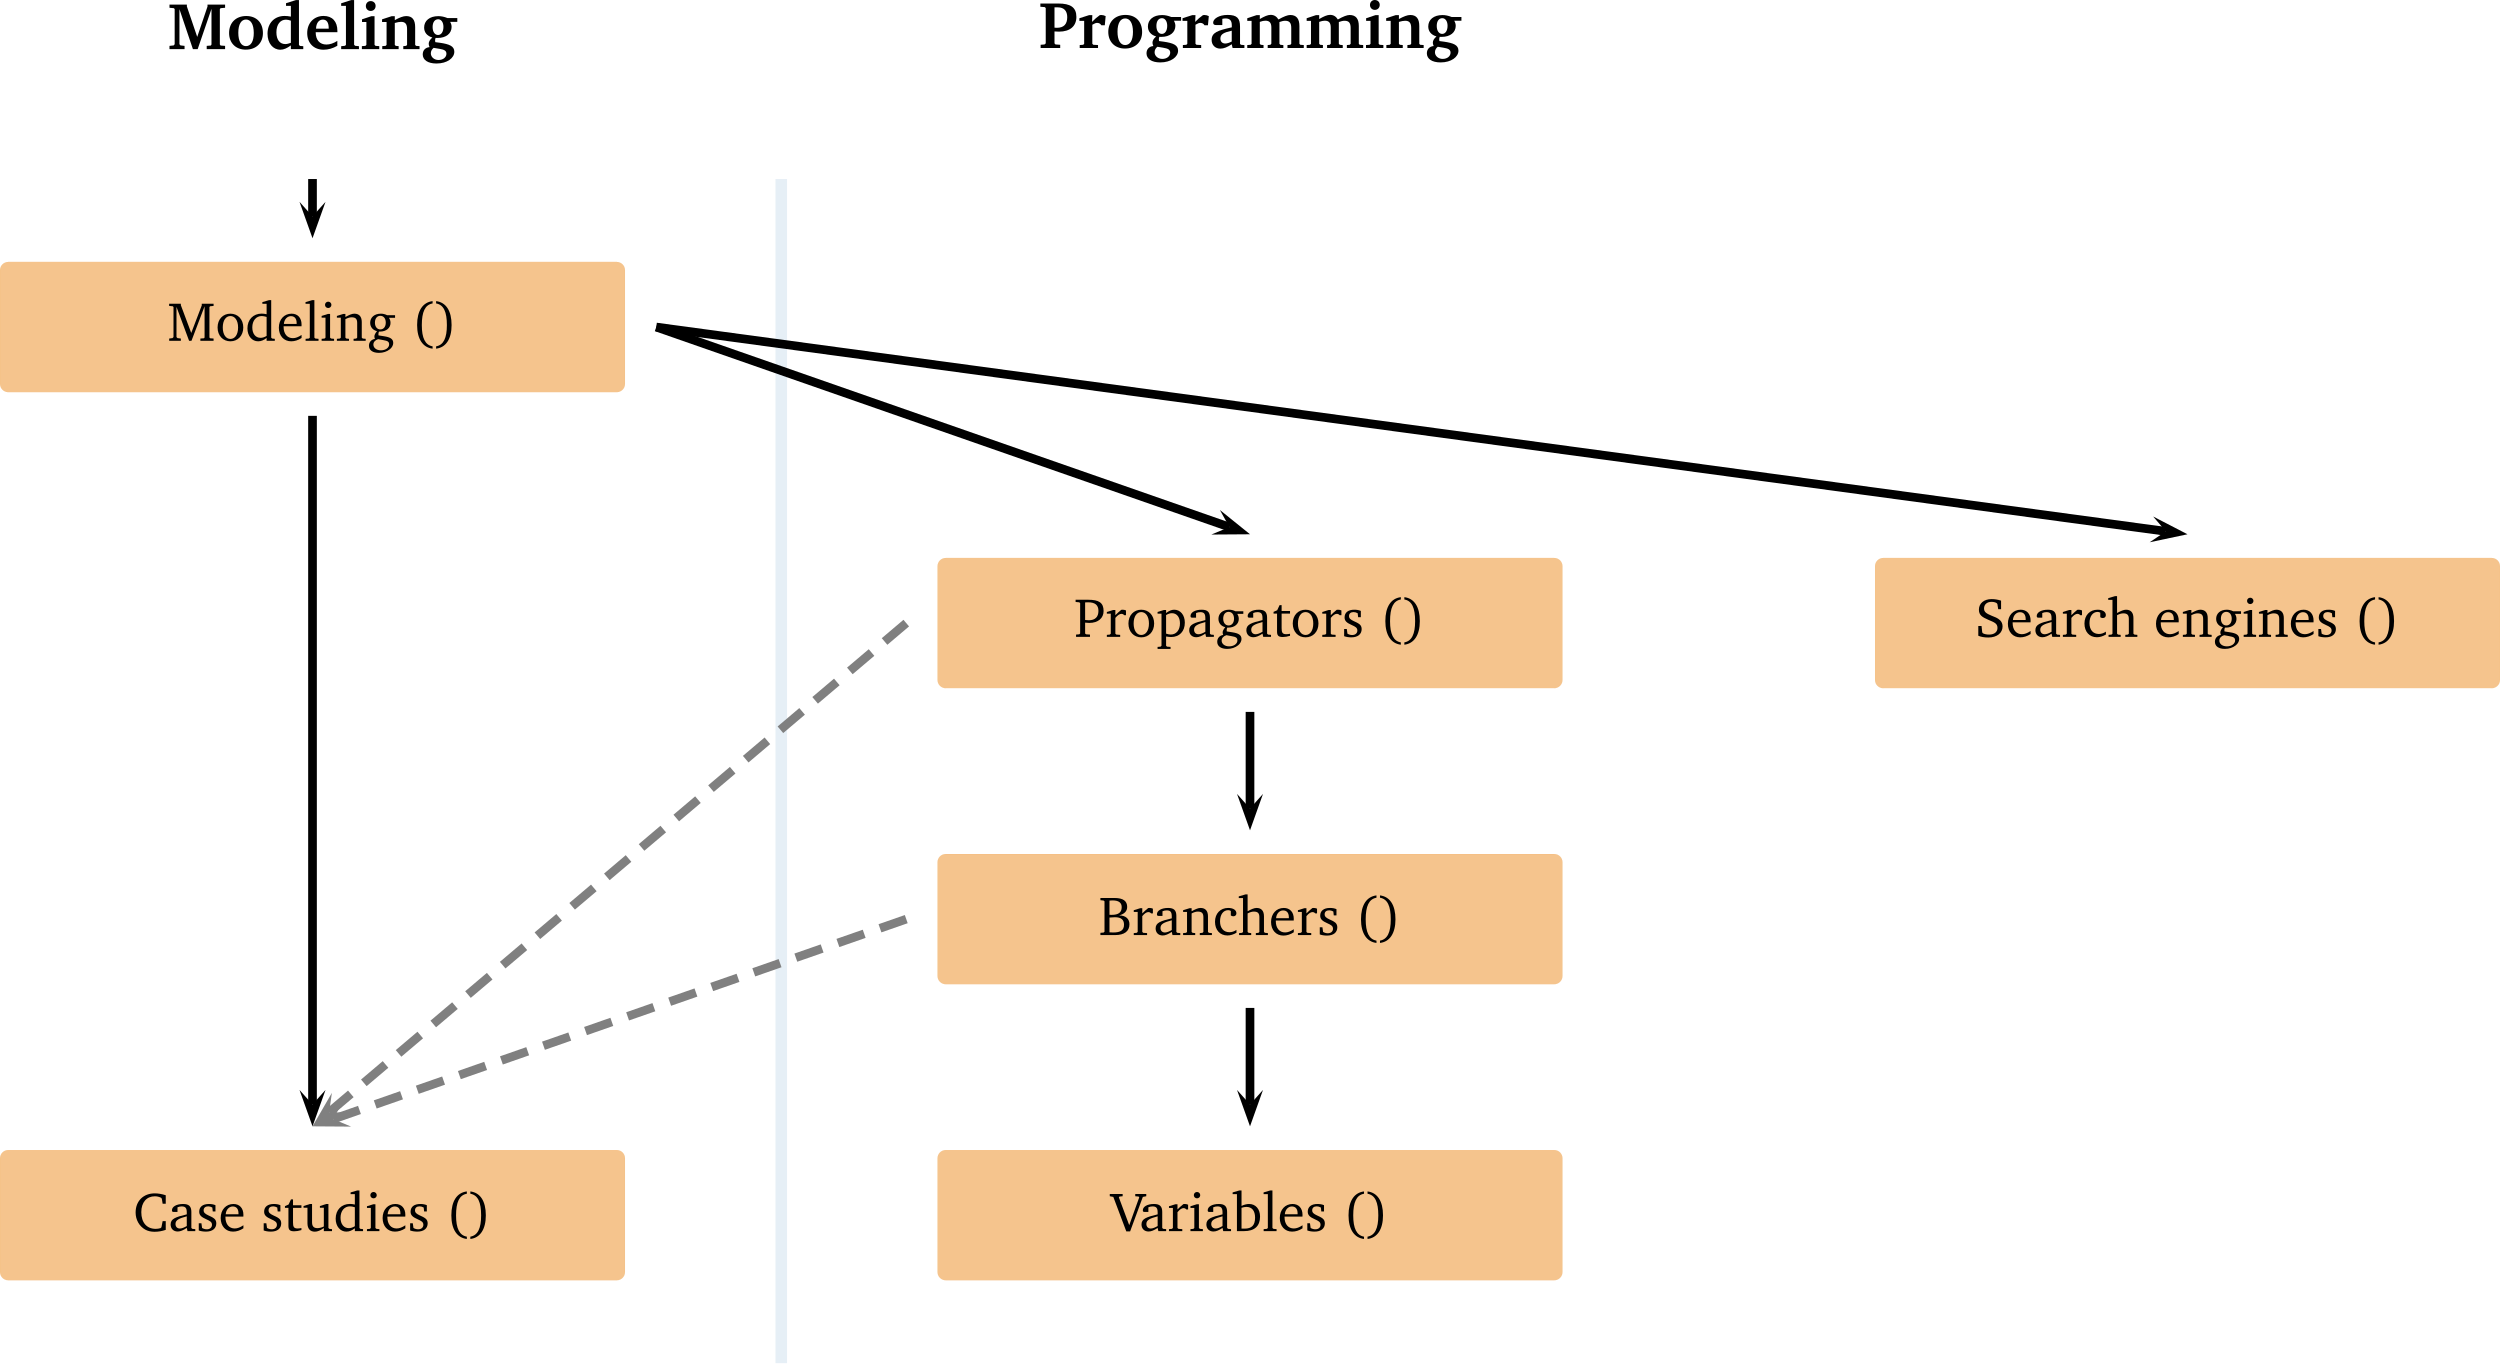
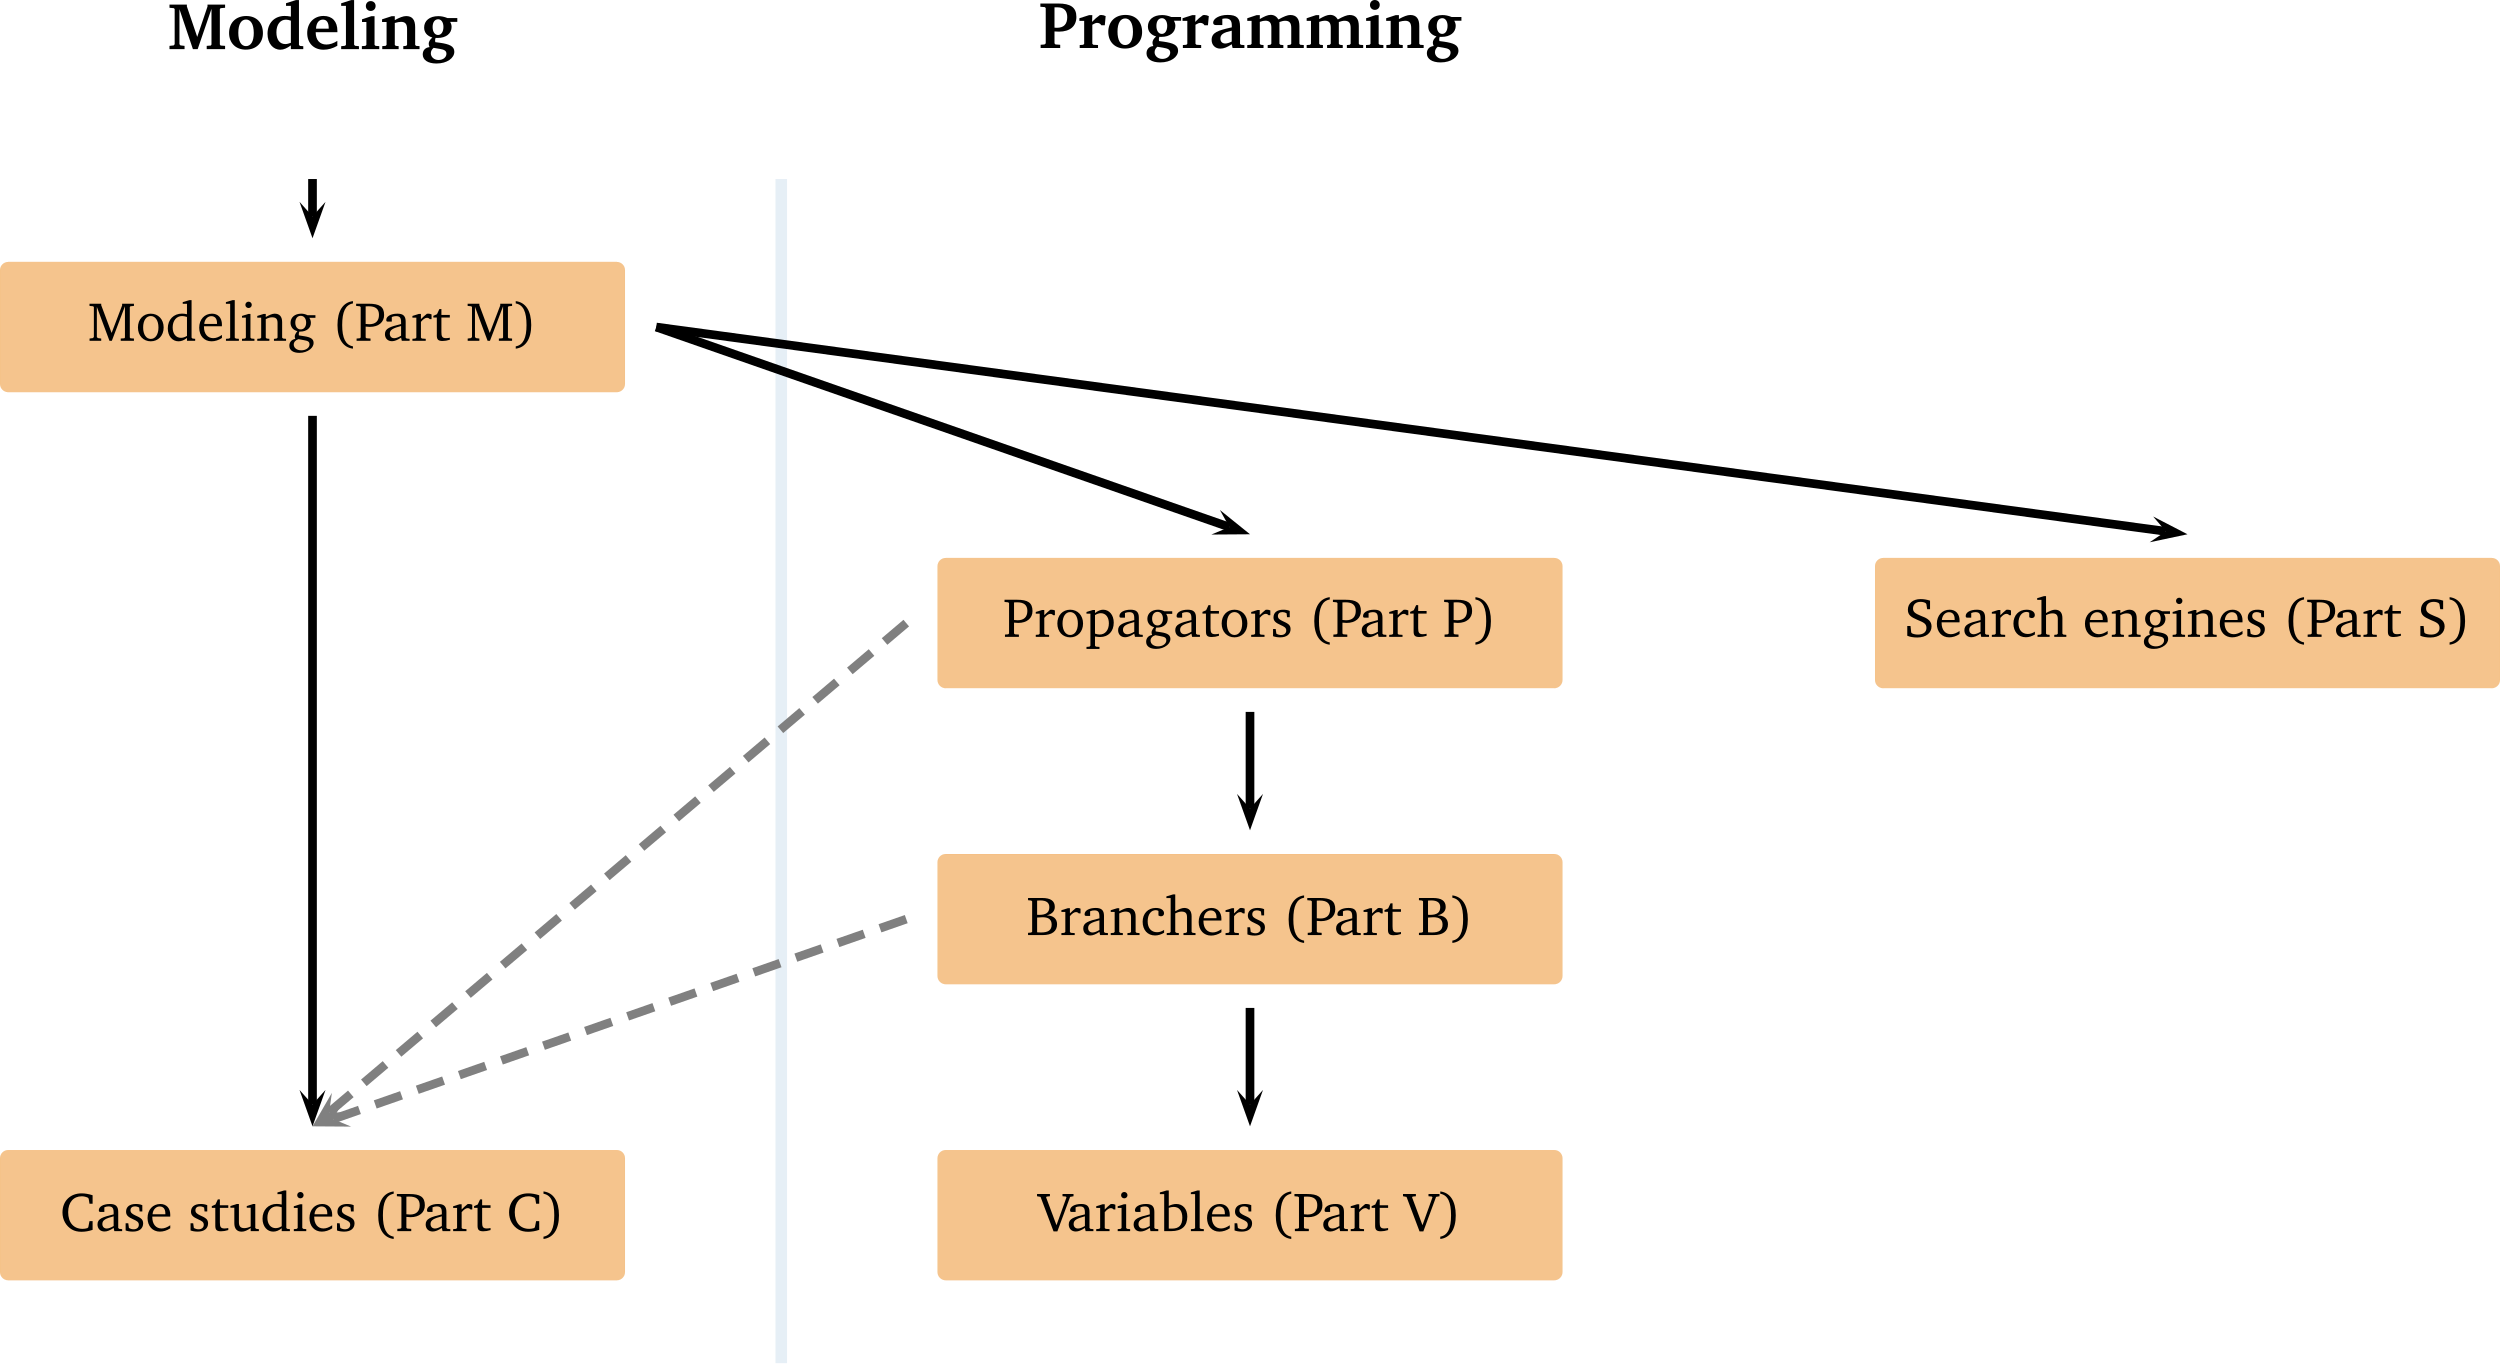
<svg xmlns="http://www.w3.org/2000/svg" xmlns:xlink="http://www.w3.org/1999/xlink" role="img" aria-labelledby="dependencies-among-different-parts-of-this-document-title dependencies-among-different-parts-of-this-document-desc" version="1.1" width="430.874pt" height="235.937pt" viewBox="-.001 -260.453 430.874 235.937">
  <defs>
    <path id="g1-40" d="M3.678-6.841C1.982-6.632 1.01-5.193 1.01-2.716C1.01-.276 2.02 1.162 3.678 1.353V.953C2.401 .734 1.82-.467 1.82-2.706C1.82-4.993 2.373-6.213 3.678-6.441V-6.841Z" />
    <path id="g1-41" d="M.295-6.841V-6.441C1.601-6.213 2.153-4.993 2.153-2.706C2.153-.467 1.572 .734 .295 .953V1.353C1.953 1.162 2.963-.276 2.963-2.716C2.963-5.193 1.991-6.632 .295-6.841Z" />
    <path id="g1-66" d="M.314-6.394V-6.012L.858-5.955L1.02-5.822V-.572L.858-.438L.314-.391V0H2.83C4.45 0 5.317-.667 5.317-1.868C5.317-2.801 4.678-3.383 3.545-3.392C4.459-3.64 4.926-4.126 4.926-4.85C4.926-5.898 4.202-6.394 2.744-6.394H.314ZM1.877-3.497V-5.946C2.115-5.955 2.296-5.974 2.42-5.974C3.468-5.974 3.983-5.584 3.983-4.812C3.983-3.888 3.43-3.487 2.239-3.487C2.125-3.487 2.001-3.487 1.877-3.497ZM1.877-.476V-3.021C2.249-3.059 2.563-3.078 2.811-3.078C3.869-3.078 4.383-2.668 4.383-1.801C4.383-.839 3.792-.448 2.516-.448C2.315-.448 2.106-.457 1.877-.476Z" />
    <path id="g1-67" d="M5.603-.219V-1.725H5.069L4.86-.667L4.707-.515C4.421-.429 4.145-.391 3.878-.391C2.334-.391 1.391-1.458 1.391-3.268C1.391-4.974 2.315-6.003 3.735-6.003C4.107-6.003 4.45-5.917 4.802-5.755L4.926-5.584L5.069-4.717H5.603V-6.184C4.907-6.403 4.278-6.508 3.716-6.508C1.734-6.508 .41-5.183 .41-3.202C.41-1.953 1.039-.848 2.058-.267C2.496-.019 3.049 .114 3.678 .114C4.316 .114 4.974 0 5.603-.219Z" />
    <path id="g1-77" d="M.295 0H2.306V-.391L1.725-.467L1.553-.648V-5.85L3.726 0H4.135L6.394-5.946V-.572L6.298-.438L5.669-.391V0H7.947V-.391L7.346-.438L7.232-.572V-5.822L7.346-5.955L7.947-6.012V-6.394H5.908V-6.098L4.097-1.353L2.306-6.136V-6.394H.286V-6.012L.915-5.955L1.039-5.822V-.648L.867-.467L.295-.391V0Z" />
    <path id="g1-80" d="M.314 0H2.716V-.391L2.039-.438L1.877-.572V-2.449C2.172-2.42 2.411-2.401 2.592-2.401C4.126-2.401 5.06-3.23 5.06-4.45C5.06-5.898 4.24-6.394 2.411-6.394H.238V-6.012L.858-5.955L1.02-5.822V-.572L.858-.438L.314-.391V0ZM1.877-2.906V-5.936C2.049-5.955 2.22-5.955 2.373-5.955C3.592-5.955 4.173-5.488 4.173-4.469C4.173-3.421 3.592-2.859 2.506-2.859C2.363-2.859 2.153-2.878 1.877-2.906Z" />
    <path id="g1-83" d="M.572-.191C1.01 0 1.601 .114 2.287 .114C3.811 .114 4.755-.677 4.755-1.801C4.755-2.22 4.612-2.573 4.335-2.849C3.897-3.278 3.383-3.43 2.897-3.63C2.02-4.002 1.563-4.24 1.563-4.879C1.563-5.574 2.049-6.032 2.859-6.032C3.192-6.032 3.478-5.965 3.716-5.831L3.859-5.669L4.002-4.764H4.497V-6.241C3.935-6.422 3.402-6.508 2.878-6.508C1.525-6.508 .677-5.755 .677-4.678C.677-3.754 1.229-3.402 2.287-2.944C3.325-2.496 3.878-2.325 3.878-1.534C3.878-.867 3.364-.391 2.439-.391C2.011-.391 1.648-.467 1.372-.61L1.248-.772L1.134-1.868H.572V-.191Z" />
    <path id="g1-86" d="M-.219-6.394V-6.012L.391-5.898L2.63 .048H3.287L5.479-5.898L6.07-6.012V-6.394H4.173V-6.012L4.764-5.955L4.86-5.822L3.135-1.02L1.344-5.822L1.448-5.955L2.001-6.012V-6.394H-.219Z" />
    <path id="g1-97" d="M3.183-.553L3.306 0H4.65V-.343L4.145-.391L3.973-.543V-3.306C3.973-4.269 3.554-4.678 2.554-4.678C1.353-4.678 .629-4.183 .629-3.602C.629-3.373 .705-3.306 .924-3.306H1.582V-4.107C1.839-4.212 2.068-4.259 2.306-4.259C2.992-4.259 3.183-3.945 3.183-3.192V-2.887C1.277-2.43 .4-2.144 .4-1.153C.4-.438 .867 .067 1.62 .067C2.077 .067 2.582-.143 3.183-.553ZM3.183-.877C2.706-.6 2.315-.448 2.001-.448C1.525-.448 1.239-.762 1.239-1.229C1.239-1.925 1.839-2.182 3.183-2.554V-.877Z" />
    <path id="g1-98" d="M1.248-7.013L.076-6.67V-6.375H.819V0H2.039C3.859 0 4.802-.867 4.802-2.506C4.802-3.802 4.04-4.678 2.916-4.678C2.496-4.678 2.068-4.564 1.61-4.345V-7.013H1.248ZM1.61-.438V-4.021C1.925-4.116 2.211-4.173 2.449-4.173C3.402-4.173 3.945-3.516 3.945-2.325C3.945-1.01 3.373-.429 2.134-.429C2.087-.429 1.906-.429 1.61-.438Z" />
    <path id="g1-99" d="M4.05-.4V-.896C3.649-.629 3.259-.495 2.839-.495C1.849-.495 1.22-1.191 1.22-2.363C1.22-3.564 1.801-4.297 2.62-4.297C2.782-4.297 2.935-4.25 3.078-4.164V-3.383C3.221-3.287 3.364-3.24 3.506-3.24C3.83-3.24 4.04-3.44 4.04-3.745C4.04-4.297 3.526-4.678 2.611-4.678C1.277-4.678 .353-3.716 .353-2.296C.353-.886 1.201 .067 2.496 .067C3.011 .067 3.526-.095 4.05-.4Z" />
    <path id="g1-100" d="M3.649-6.375V-4.583C3.354-4.65 3.068-4.688 2.801-4.688C1.353-4.688 .343-3.668 .343-2.144C.343-.81 1.143 .086 2.182 .086C2.706 .086 3.163-.105 3.649-.495V0H5.06V-.343L4.602-.391L4.44-.543V-7.013H4.078L2.916-6.67V-6.375H3.649ZM3.649-.848C3.297-.629 2.954-.515 2.611-.515C1.753-.515 1.182-1.191 1.182-2.306C1.182-3.497 1.849-4.269 2.811-4.269C3.04-4.269 3.325-4.212 3.649-4.116V-.848Z" />
    <path id="g1-101" d="M4.269-1.01C3.726-.648 3.249-.457 2.773-.457C1.81-.457 1.172-1.182 1.172-2.401C1.172-2.43 1.172-2.468 1.172-2.506H4.259C4.269-2.611 4.269-2.706 4.269-2.801C4.269-3.973 3.592-4.678 2.554-4.678C1.277-4.678 .353-3.697 .353-2.258C.353-.858 1.22 .086 2.477 .086C3.078 .086 3.697-.105 4.269-.486V-1.01ZM3.421-2.906H1.22C1.277-3.716 1.82-4.25 2.43-4.25C3.068-4.25 3.421-3.83 3.421-3.059C3.421-3.011 3.421-2.954 3.421-2.906Z" />
    <path id="g1-103" d="M3.516-4.412C3.154-4.593 2.801-4.678 2.439-4.678C1.315-4.678 .591-4.031 .591-3.106C.591-2.392 1.039-1.829 1.772-1.667C1.467-1.305 1.315-1.01 1.315-.762C1.315-.61 1.353-.467 1.41-.333C.762-.219 .381 .238 .381 .848C.381 1.61 1.01 2.077 2.106 2.077C2.83 2.077 3.487 1.858 3.992 1.448C4.364 1.143 4.564 .734 4.564 .381C4.564-.324 4.069-.619 2.944-.791L2.03-.934C2.02-1.039 2.011-1.115 2.011-1.162C2.011-1.315 2.049-1.458 2.115-1.591C2.172-1.591 2.23-1.591 2.277-1.591C3.383-1.591 4.097-2.23 4.097-3.078C4.097-3.411 4.011-3.688 3.83-3.964H4.879V-4.412H3.516ZM2.344-4.307C2.897-4.307 3.278-3.859 3.278-3.135C3.278-2.42 2.897-1.963 2.344-1.963S1.41-2.42 1.41-3.135C1.41-3.869 1.791-4.307 2.344-4.307ZM1.963-.286L2.887-.114C3.554 .01 3.859 .114 3.859 .629C3.859 1.162 3.287 1.639 2.439 1.639C1.658 1.639 1.143 1.201 1.143 .648C1.143 .229 1.439-.124 1.963-.286Z" />
    <path id="g1-104" d="M1.344-7.013L.181-6.67V-6.375H.915V-.543L.753-.391L.238-.343V0H2.325V-.343L1.877-.391L1.706-.543V-3.735C2.115-3.945 2.468-4.05 2.773-4.05C3.478-4.05 3.735-3.764 3.735-3.068V-.543L3.573-.391L3.125-.343V0H5.203V-.343L4.698-.391L4.526-.543V-3.23C4.526-4.183 4.078-4.678 3.249-4.678C2.839-4.678 2.344-4.459 1.706-4.107V-7.013H1.344Z" />
    <path id="g1-105" d="M1.467-6.746C1.162-6.746 .915-6.508 .915-6.194C.915-5.889 1.162-5.65 1.467-5.65S2.02-5.889 2.02-6.194S1.772-6.746 1.467-6.746ZM1.429-4.631L.333-4.288V-3.992H1V-.543L.839-.391L.333-.343V0H2.477V-.343L1.963-.391L1.791-.543V-4.631H1.429Z" />
    <path id="g1-108" d="M.267 0H2.496V-.343L1.953-.391L1.782-.543V-7.013H1.42L.257-6.67V-6.375H.991V-.543L.829-.391L.267-.343V0Z" />
    <path id="g1-110" d="M.286 0H2.373V-.343L1.915-.391L1.753-.543V-3.735C2.163-3.945 2.516-4.05 2.82-4.05C3.526-4.05 3.783-3.764 3.783-3.068V-.543L3.621-.391L3.163-.343V0H5.25V-.343L4.736-.391L4.574-.543V-3.23C4.574-4.183 4.116-4.678 3.287-4.678C2.878-4.678 2.392-4.459 1.753-4.107V-4.631H1.391L.286-4.288V-3.992H.962V-.543L.8-.391L.286-.343V0Z" />
    <path id="g1-111" d="M2.563-4.678C1.277-4.678 .353-3.716 .353-2.296C.353-.886 1.286 .086 2.563 .086S4.783-.886 4.783-2.296S3.85-4.678 2.563-4.678ZM2.563-4.269C3.335-4.269 3.888-3.526 3.888-2.296C3.888-1.058 3.335-.324 2.563-.324C1.801-.324 1.248-1.067 1.248-2.296C1.248-3.535 1.791-4.269 2.563-4.269Z" />
    <path id="g1-112" d="M.219 2.077H2.458V1.734L1.849 1.687L1.687 1.534V-.057C2.039 0 2.334 .029 2.573 .029C3.983 .029 4.917-.943 4.917-2.449C4.917-3.783 4.135-4.678 3.087-4.678C2.639-4.678 2.192-4.488 1.687-4.107V-4.631H1.324L.219-4.288V-3.992H.896V1.534L.734 1.687L.219 1.734V2.077ZM1.687-.553V-3.754C2.049-3.964 2.363-4.078 2.687-4.078C3.516-4.078 4.078-3.421 4.078-2.325C4.078-1.153 3.43-.4 2.496-.4C2.268-.4 2.001-.448 1.687-.553Z" />
    <path id="g1-114" d="M.286 0H2.582V-.343L1.915-.391L1.753-.543V-3.268C2.144-3.726 2.477-3.964 2.792-3.964C2.992-3.964 3.154-3.888 3.278-3.735H3.583V-4.555C3.383-4.64 3.202-4.678 3.011-4.678C2.935-4.678 2.849-4.678 2.773-4.659C2.43-4.383 2.087-4.078 1.753-3.735V-4.631H1.391L.286-4.288V-3.992H.962V-.543L.791-.391L.286-.343V0Z" />
    <path id="g1-115" d="M3.278-4.469C2.954-4.612 2.582-4.678 2.163-4.678C1.077-4.678 .476-4.183 .476-3.344C.476-2.706 .896-2.401 1.706-2.039C2.334-1.753 2.678-1.582 2.678-1.086C2.678-.638 2.334-.314 1.782-.314C1.505-.314 1.239-.391 .972-.543L.858-1.353H.4V-.114C.734 .01 1.153 .086 1.639 .086C2.763 .086 3.421-.457 3.421-1.344C3.421-1.696 3.287-1.982 3.059-2.163C2.744-2.42 2.382-2.554 2.049-2.716C1.515-2.973 1.239-3.173 1.239-3.583C1.239-4.011 1.525-4.269 2.03-4.269C2.258-4.269 2.487-4.202 2.735-4.069L2.811-3.392H3.278V-4.469Z" />
    <path id="g1-116" d="M.839-4.011V-.934C.839-.257 1.039 .029 1.829 .029C2.201 .029 2.63-.038 3.078-.181V-.534C2.859-.486 2.639-.457 2.42-.457C1.753-.457 1.629-.772 1.629-1.496V-4.011H3.078V-4.459H1.629V-5.469H1.277L.867-4.583L.238-4.307V-4.011H.839Z" />
    <path id="g1-117" d="M1.353-4.678L.248-4.326V-4.031H.924V-1.363C.924-.41 1.382 .095 2.201 .095C2.668 .095 3.173-.124 3.745-.534V0H5.155V-.343L4.707-.391L4.536-.543V-4.678H4.173L3.068-4.326V-4.031H3.745V-.8C3.354-.61 2.992-.515 2.639-.515C2.001-.515 1.715-.839 1.715-1.525V-4.678H1.353Z" />
    <path id="g4-77" d="M.286 0H2.881V-.56L2.172-.64L2.001-.846V-6.883L4.322 0H5.145L7.524-6.941V-.8L7.409-.617L6.7-.56V0H9.868V-.56L9.09-.617L8.964-.8V-6.895L9.09-7.055L9.868-7.123V-7.672H6.838V-7.341L5.065-2.104L3.282-7.352V-7.672H.286V-7.123L1.041-7.055L1.178-6.906V-.846L1.018-.64L.286-.56V0Z" />
    <path id="g4-80" d="M.332 0H3.705V-.56L2.893-.617L2.721-.8V-2.859C3.064-2.836 3.327-2.824 3.499-2.824C5.42-2.824 6.495-3.785 6.495-5.363C6.495-7.009 5.488-7.672 3.373-7.672H.286V-7.112L1.041-7.055L1.212-6.895V-.8L1.006-.617L.332-.56V0ZM2.721-3.51V-7.009H3.316C4.356-7.009 4.917-6.403 4.917-5.317C4.917-4.105 4.322-3.487 3.133-3.487C3.007-3.487 2.87-3.499 2.721-3.51Z" />
    <path id="g4-97" d="M3.922-.652L4.071 0H6.106V-.503L5.5-.56L5.351-.72V-3.682C5.351-5.145 4.814-5.706 3.213-5.706C1.704-5.706 .72-5.031 .72-4.379C.72-4.071 .903-3.956 1.246-3.956H2.298V-5.031C2.504-5.077 2.676-5.1 2.847-5.1C3.602-5.1 3.933-4.734 3.933-3.91V-3.567C1.544-3.03 .457-2.698 .457-1.384C.457-.515 1.075 .103 1.955 .103C2.573 .103 3.19-.16 3.922-.652ZM3.922-1.121C3.476-.892 3.11-.778 2.813-.778C2.287-.778 1.967-1.109 1.967-1.635C1.967-2.39 2.573-2.687 3.922-2.984V-1.121Z" />
    <path id="g4-100" d="M4.448-7.455V-5.603C4.036-5.683 3.682-5.717 3.373-5.717C1.635-5.717 .423-4.494 .423-2.653C.423-1.006 1.361 .103 2.641 .103C3.224 .103 3.796-.16 4.448-.64V0H6.586V-.503L6.003-.549L5.843-.732V-8.45H5.317L3.613-7.912V-7.455H4.448ZM4.448-1.086C4.082-.949 3.762-.869 3.487-.869C2.538-.869 1.955-1.612 1.955-2.893C1.955-4.254 2.63-5.077 3.602-5.077C3.842-5.077 4.116-5.02 4.448-4.905V-1.086Z" />
    <path id="g4-101" d="M5.614-1.418C4.951-.995 4.334-.789 3.728-.789C2.596-.789 1.887-1.566 1.887-2.881C1.887-2.893 1.887-2.904 1.887-2.916H5.626C5.626-2.984 5.626-3.064 5.626-3.133C5.626-4.779 4.745-5.717 3.247-5.717C1.601-5.717 .423-4.516 .423-2.767C.423-1.041 1.544 .103 3.247 .103C4.048 .103 4.848-.126 5.614-.572V-1.418ZM4.128-3.522H1.944C1.978-4.516 2.447-5.088 3.133-5.088C3.762-5.088 4.128-4.597 4.128-3.647C4.128-3.602 4.128-3.567 4.128-3.522Z" />
    <path id="g4-103" d="M4.654-5.351C4.093-5.58 3.567-5.683 3.076-5.683C1.555-5.683 .629-4.882 .629-3.716C.629-2.893 1.121-2.264 2.047-2.001C1.624-1.624 1.418-1.292 1.418-.915C1.418-.755 1.464-.56 1.566-.343C.835-.274 .389 .206 .389 .915C.389 1.852 1.246 2.481 2.756 2.481C4.597 2.481 5.831 1.532 5.831 .457C5.831-.515 4.985-.858 3.327-1.098L2.55-1.201C2.527-1.315 2.516-1.418 2.516-1.509C2.516-1.647 2.55-1.784 2.607-1.932C2.721-1.921 2.836-1.921 2.939-1.921C4.448-1.921 5.363-2.721 5.363-3.819C5.363-4.116 5.283-4.402 5.111-4.699H6.346V-5.351H4.654ZM3.053-5.145C3.556-5.145 3.956-4.654 3.956-3.83C3.956-2.961 3.567-2.435 3.03-2.435C2.481-2.435 2.092-2.95 2.092-3.819C2.092-4.654 2.481-5.145 3.053-5.145ZM2.264-.217L3.236-.057C4.048 .08 4.471 .24 4.471 .8C4.471 1.384 3.933 1.875 3.11 1.875C2.344 1.875 1.784 1.349 1.784 .732C1.784 .366 1.944 .046 2.264-.217Z" />
    <path id="g4-105" d="M1.852-8.278C1.384-8.278 1.029-7.912 1.029-7.421C1.029-6.918 1.406-6.575 1.864-6.575C2.344-6.575 2.71-6.929 2.71-7.444C2.71-7.912 2.367-8.278 1.852-8.278ZM1.978-5.671L.366-5.134V-4.677H1.121V-.732L.96-.56L.343-.515V0H3.339V-.515L2.698-.56L2.527-.732V-5.671H1.978Z" />
    <path id="g4-108" d="M.263 0H3.327V-.503L2.664-.572L2.493-.755V-8.45H1.99L.263-7.901V-7.455H1.086V-.732L.926-.572L.263-.503V0Z" />
    <path id="g4-109" d="M5.729-4.917C5.42-5.443 4.962-5.717 4.391-5.717C3.888-5.717 3.293-5.454 2.516-4.997V-5.671H1.967L.354-5.134V-4.677H1.098V-.732L.938-.56L.354-.515V0H3.156V-.515L2.676-.56L2.516-.732V-4.505C2.881-4.642 3.202-4.711 3.476-4.711C4.208-4.711 4.505-4.334 4.505-3.533V-.755L4.345-.56L3.876-.515V0H6.575V-.503L6.06-.56L5.9-.732V-4.482C6.277-4.619 6.598-4.699 6.883-4.699C7.638-4.699 7.935-4.322 7.935-3.465V-.732L7.775-.56L7.284-.515V0H10.096V-.515L9.49-.56L9.342-.732V-3.796C9.342-5.065 8.816-5.694 7.752-5.694C7.329-5.694 6.643-5.443 5.729-4.917Z" />
    <path id="g4-110" d="M.354 0H3.179V-.515L2.676-.56L2.516-.732V-4.505C2.95-4.631 3.316-4.699 3.602-4.699C4.322-4.699 4.631-4.311 4.631-3.465V-.732L4.471-.56L3.979-.515V0H6.78V-.515L6.174-.56L6.026-.732V-3.796C6.026-5.065 5.523-5.694 4.471-5.694C3.968-5.694 3.327-5.443 2.516-4.997V-5.671H1.967L.32-5.134V-4.677H1.098V-.732L.938-.56L.354-.515V0Z" />
    <path id="g4-111" d="M3.385-5.706C1.589-5.706 .423-4.539 .423-2.779C.423-1.052 1.578 .091 3.293 .091C5.1 .091 6.254-1.063 6.254-2.756C6.254-4.574 5.134-5.706 3.385-5.706ZM3.339-5.1C4.151-5.1 4.677-4.288 4.677-2.79C4.677-1.303 4.173-.515 3.327-.515C2.527-.515 2.012-1.326 2.012-2.824C2.012-4.299 2.527-5.1 3.339-5.1Z" />
    <path id="g4-114" d="M.332 0H3.487V-.515L2.676-.56L2.504-.732V-4.013C2.859-4.231 3.133-4.334 3.316-4.334C3.647-4.334 3.888-4.208 4.059-3.922H4.654L4.802-5.5C4.551-5.626 4.299-5.694 4.048-5.694C3.968-5.694 3.876-5.683 3.796-5.671C3.327-5.34 2.87-4.951 2.458-4.505L2.504-5.671H1.955L.274-5.134V-4.677H1.098V-.732L.938-.56L.332-.515V0Z" />
  </defs>
  <g id="page1">
    <g transform="matrix(1 0 0 1 107.718 -255.107)">
      <use x="-78.793" y="3.119" xlink:href="#g4-77" />
      <use x="-68.659" y="3.119" xlink:href="#g4-111" />
      <use x="-62.036" y="3.119" xlink:href="#g4-100" />
      <use x="-55.196" y="3.119" xlink:href="#g4-101" />
      <use x="-49.182" y="3.119" xlink:href="#g4-108" />
      <use x="-45.693" y="3.119" xlink:href="#g4-105" />
      <use x="-42.192" y="3.119" xlink:href="#g4-110" />
      <use x="-35.249" y="3.119" xlink:href="#g4-103" />
    </g>
    <g transform="matrix(1 0 0 1 269.295 -255.107)">
      <use x="-90.276" y="2.932" xlink:href="#g4-80" />
      <use x="-83.539" y="2.932" xlink:href="#g4-114" />
      <use x="-78.707" y="2.932" xlink:href="#g4-111" />
      <use x="-72.084" y="2.932" xlink:href="#g4-103" />
      <use x="-65.761" y="2.932" xlink:href="#g4-114" />
      <use x="-60.929" y="2.932" xlink:href="#g4-97" />
      <use x="-54.685" y="2.932" xlink:href="#g4-109" />
      <use x="-44.448" y="2.932" xlink:href="#g4-109" />
      <use x="-34.21" y="2.932" xlink:href="#g4-105" />
      <use x="-30.71" y="2.932" xlink:href="#g4-110" />
      <use x="-23.766" y="2.932" xlink:href="#g4-103" />
    </g>
    <path d="M134.648-25.512V-229.598" stroke="#e6eff6" fill="none" stroke-width="1.993" stroke-miterlimit="10" />
    <path d="M.004-204.086V-213.887C.004-214.668 .641-215.305 1.422-215.305H106.297C107.078-215.305 107.715-214.668 107.715-213.887V-194.285C107.715-193.504 107.078-192.867 106.297-192.867H1.422C.641-192.867 .004-193.504 .004-194.285Z" fill="#f5c48d" />
    <path d="M.004-204.086V-213.887C.004-214.668 .641-215.305 1.422-215.305H106.297C107.078-215.305 107.715-214.668 107.715-213.887V-194.285C107.715-193.504 107.078-192.867 106.297-192.867H1.422C.641-192.867 .004-193.504 .004-194.285Z" stroke="#eb891b" fill="none" stroke-width=".01" stroke-miterlimit="10" />
    <g transform="matrix(1 0 0 1 107.718 -204.086)">
-       <use x="-78.855" y="2.372" xlink:href="#g1-77" />
-       <use x="-70.572" y="2.372" xlink:href="#g1-111" />
-       <use x="-65.417" y="2.372" xlink:href="#g1-100" />
-       <use x="-60.013" y="2.372" xlink:href="#g1-101" />
-       <use x="-55.317" y="2.372" xlink:href="#g1-108" />
-       <use x="-52.62" y="2.372" xlink:href="#g1-105" />
-       <use x="-49.942" y="2.372" xlink:href="#g1-110" />
-       <use x="-44.51" y="2.372" xlink:href="#g1-103" />
-       <use x="-36.839" y="2.372" xlink:href="#g1-40" />
-       <use x="-32.851" y="2.372" xlink:href="#g1-41" />
+       <use x="-92.58" y="2.372" xlink:href="#g1-77" />
+       <use x="-84.297" y="2.372" xlink:href="#g1-111" />
+       <use x="-79.142" y="2.372" xlink:href="#g1-100" />
+       <use x="-73.738" y="2.372" xlink:href="#g1-101" />
+       <use x="-69.042" y="2.372" xlink:href="#g1-108" />
+       <use x="-66.345" y="2.372" xlink:href="#g1-105" />
+       <use x="-63.667" y="2.372" xlink:href="#g1-110" />
+       <use x="-58.234" y="2.372" xlink:href="#g1-103" />
+       <use x="-50.564" y="2.372" xlink:href="#g1-40" />
+       <use x="-46.576" y="2.372" xlink:href="#g1-80" />
+       <use x="-41.775" y="2.372" xlink:href="#g1-97" />
+       <use x="-36.925" y="2.372" xlink:href="#g1-114" />
+       <use x="-33.272" y="2.372" xlink:href="#g1-116" />
+       <use x="-27.409" y="2.372" xlink:href="#g1-77" />
+       <use x="-19.126" y="2.372" xlink:href="#g1-41" />
    </g>
    <path d="M.004-51.019V-60.824C.004-61.605 .641-62.242 1.422-62.242H106.297C107.078-62.242 107.715-61.605 107.715-60.824V-41.219C107.715-40.437 107.078-39.801 106.297-39.801H1.422C.641-39.801 .004-40.437 .004-41.219Z" fill="#f5c48d" />
    <path d="M.004-51.019V-60.824C.004-61.605 .641-62.242 1.422-62.242H106.297C107.078-62.242 107.715-61.605 107.715-60.824V-41.219C107.715-40.437 107.078-39.801 106.297-39.801H1.422C.641-39.801 .004-40.437 .004-41.219Z" stroke="#eb891b" fill="none" stroke-width=".01" stroke-miterlimit="10" />
    <g transform="matrix(1 0 0 1 107.718 -51.0214)">
-       <use x="-84.756" y="2.752" xlink:href="#g1-67" />
-       <use x="-78.711" y="2.752" xlink:href="#g1-97" />
-       <use x="-73.862" y="2.752" xlink:href="#g1-115" />
-       <use x="-70.037" y="2.752" xlink:href="#g1-101" />
-       <use x="-62.672" y="2.752" xlink:href="#g1-115" />
-       <use x="-58.847" y="2.752" xlink:href="#g1-116" />
-       <use x="-55.652" y="2.752" xlink:href="#g1-117" />
-       <use x="-50.21" y="2.752" xlink:href="#g1-100" />
-       <use x="-44.806" y="2.752" xlink:href="#g1-105" />
-       <use x="-42.128" y="2.752" xlink:href="#g1-101" />
-       <use x="-37.432" y="2.752" xlink:href="#g1-115" />
-       <use x="-30.938" y="2.752" xlink:href="#g1-40" />
-       <use x="-26.95" y="2.752" xlink:href="#g1-41" />
+       <use x="-97.362" y="2.752" xlink:href="#g1-67" />
+       <use x="-91.317" y="2.752" xlink:href="#g1-97" />
+       <use x="-86.468" y="2.752" xlink:href="#g1-115" />
+       <use x="-82.642" y="2.752" xlink:href="#g1-101" />
+       <use x="-75.278" y="2.752" xlink:href="#g1-115" />
+       <use x="-71.452" y="2.752" xlink:href="#g1-116" />
+       <use x="-68.258" y="2.752" xlink:href="#g1-117" />
+       <use x="-62.816" y="2.752" xlink:href="#g1-100" />
+       <use x="-57.412" y="2.752" xlink:href="#g1-105" />
+       <use x="-54.734" y="2.752" xlink:href="#g1-101" />
+       <use x="-50.038" y="2.752" xlink:href="#g1-115" />
+       <use x="-43.544" y="2.752" xlink:href="#g1-40" />
+       <use x="-39.556" y="2.752" xlink:href="#g1-80" />
+       <use x="-34.754" y="2.752" xlink:href="#g1-97" />
+       <use x="-29.905" y="2.752" xlink:href="#g1-114" />
+       <use x="-26.252" y="2.752" xlink:href="#g1-116" />
+       <use x="-20.389" y="2.752" xlink:href="#g1-67" />
+       <use x="-14.344" y="2.752" xlink:href="#g1-41" />
    </g>
    <path d="M161.582-153.062V-162.867C161.582-163.648 162.219-164.285 163-164.285H267.871C268.653-164.285 269.289-163.648 269.289-162.867V-143.261C269.289-142.48 268.653-141.843 267.871-141.843H163C162.219-141.843 161.582-142.48 161.582-143.261Z" fill="#f5c48d" />
    <path d="M161.582-153.062V-162.867C161.582-163.648 162.219-164.285 163-164.285H267.871C268.653-164.285 269.289-163.648 269.289-162.867V-143.261C269.289-142.48 268.653-141.843 267.871-141.843H163C162.219-141.843 161.582-142.48 161.582-143.261Z" stroke="#eb891b" fill="none" stroke-width=".01" stroke-miterlimit="10" />
    <g transform="matrix(1 0 0 1 269.295 -153.064)">
-       <use x="-84.153" y="2.372" xlink:href="#g1-80" />
-       <use x="-78.817" y="2.372" xlink:href="#g1-114" />
-       <use x="-75.163" y="2.372" xlink:href="#g1-111" />
-       <use x="-70.008" y="2.372" xlink:href="#g1-112" />
-       <use x="-64.738" y="2.372" xlink:href="#g1-97" />
-       <use x="-59.889" y="2.372" xlink:href="#g1-103" />
-       <use x="-54.887" y="2.372" xlink:href="#g1-97" />
-       <use x="-50.038" y="2.372" xlink:href="#g1-116" />
-       <use x="-46.844" y="2.372" xlink:href="#g1-111" />
-       <use x="-41.688" y="2.372" xlink:href="#g1-114" />
-       <use x="-38.035" y="2.372" xlink:href="#g1-115" />
-       <use x="-31.541" y="2.372" xlink:href="#g1-40" />
-       <use x="-27.553" y="2.372" xlink:href="#g1-41" />
+       <use x="-96.405" y="2.372" xlink:href="#g1-80" />
+       <use x="-91.068" y="2.372" xlink:href="#g1-114" />
+       <use x="-87.415" y="2.372" xlink:href="#g1-111" />
+       <use x="-82.26" y="2.372" xlink:href="#g1-112" />
+       <use x="-76.99" y="2.372" xlink:href="#g1-97" />
+       <use x="-72.141" y="2.372" xlink:href="#g1-103" />
+       <use x="-67.139" y="2.372" xlink:href="#g1-97" />
+       <use x="-62.29" y="2.372" xlink:href="#g1-116" />
+       <use x="-59.095" y="2.372" xlink:href="#g1-111" />
+       <use x="-53.94" y="2.372" xlink:href="#g1-114" />
+       <use x="-50.287" y="2.372" xlink:href="#g1-115" />
+       <use x="-43.793" y="2.372" xlink:href="#g1-40" />
+       <use x="-39.804" y="2.372" xlink:href="#g1-80" />
+       <use x="-35.003" y="2.372" xlink:href="#g1-97" />
+       <use x="-30.154" y="2.372" xlink:href="#g1-114" />
+       <use x="-26.5" y="2.372" xlink:href="#g1-116" />
+       <use x="-20.638" y="2.372" xlink:href="#g1-80" />
+       <use x="-15.301" y="2.372" xlink:href="#g1-41" />
    </g>
    <path d="M161.582-102.043V-111.844C161.582-112.625 162.219-113.262 163-113.262H267.871C268.653-113.262 269.289-112.625 269.289-111.844V-92.242C269.289-91.461 268.653-90.824 267.871-90.824H163C162.219-90.824 161.582-91.461 161.582-92.242Z" fill="#f5c48d" />
    <path d="M161.582-102.043V-111.844C161.582-112.625 162.219-113.262 163-113.262H267.871C268.653-113.262 269.289-112.625 269.289-111.844V-92.242C269.289-91.461 268.653-90.824 267.871-90.824H163C162.219-90.824 161.582-91.461 161.582-92.242Z" stroke="#eb891b" fill="none" stroke-width=".01" stroke-miterlimit="10" />
    <g transform="matrix(1 0 0 1 269.295 -102.043)">
-       <use x="-79.955" y="2.752" xlink:href="#g1-66" />
-       <use x="-74.178" y="2.752" xlink:href="#g1-114" />
-       <use x="-70.525" y="2.752" xlink:href="#g1-97" />
-       <use x="-65.675" y="2.752" xlink:href="#g1-110" />
-       <use x="-60.243" y="2.752" xlink:href="#g1-99" />
-       <use x="-55.977" y="2.752" xlink:href="#g1-104" />
-       <use x="-50.583" y="2.752" xlink:href="#g1-101" />
-       <use x="-45.887" y="2.752" xlink:href="#g1-114" />
-       <use x="-42.234" y="2.752" xlink:href="#g1-115" />
-       <use x="-35.739" y="2.752" xlink:href="#g1-40" />
-       <use x="-31.751" y="2.752" xlink:href="#g1-41" />
+       <use x="-92.427" y="2.752" xlink:href="#g1-66" />
+       <use x="-86.65" y="2.752" xlink:href="#g1-114" />
+       <use x="-82.996" y="2.752" xlink:href="#g1-97" />
+       <use x="-78.147" y="2.752" xlink:href="#g1-110" />
+       <use x="-72.715" y="2.752" xlink:href="#g1-99" />
+       <use x="-68.449" y="2.752" xlink:href="#g1-104" />
+       <use x="-63.055" y="2.752" xlink:href="#g1-101" />
+       <use x="-58.359" y="2.752" xlink:href="#g1-114" />
+       <use x="-54.705" y="2.752" xlink:href="#g1-115" />
+       <use x="-48.211" y="2.752" xlink:href="#g1-40" />
+       <use x="-44.223" y="2.752" xlink:href="#g1-80" />
+       <use x="-39.422" y="2.752" xlink:href="#g1-97" />
+       <use x="-34.573" y="2.752" xlink:href="#g1-114" />
+       <use x="-30.919" y="2.752" xlink:href="#g1-116" />
+       <use x="-25.056" y="2.752" xlink:href="#g1-66" />
+       <use x="-19.279" y="2.752" xlink:href="#g1-41" />
    </g>
    <path d="M161.582-51.019V-60.824C161.582-61.605 162.219-62.242 163-62.242H267.871C268.653-62.242 269.289-61.605 269.289-60.824V-41.219C269.289-40.437 268.653-39.801 267.871-39.801H163C162.219-39.801 161.582-40.437 161.582-41.219Z" fill="#f5c48d" />
    <path d="M161.582-51.019V-60.824C161.582-61.605 162.219-62.242 163-62.242H267.871C268.653-62.242 269.289-61.605 269.289-60.824V-41.219C269.289-40.437 268.653-39.801 267.871-39.801H163C162.219-39.801 161.582-40.437 161.582-41.219Z" stroke="#eb891b" fill="none" stroke-width=".01" stroke-miterlimit="10" />
    <g transform="matrix(1 0 0 1 269.295 -51.0214)">
-       <use x="-77.808" y="2.752" xlink:href="#g1-86" />
-       <use x="-72.959" y="2.752" xlink:href="#g1-97" />
-       <use x="-68.11" y="2.752" xlink:href="#g1-114" />
-       <use x="-64.456" y="2.752" xlink:href="#g1-105" />
-       <use x="-61.778" y="2.752" xlink:href="#g1-97" />
-       <use x="-56.929" y="2.752" xlink:href="#g1-98" />
-       <use x="-51.774" y="2.752" xlink:href="#g1-108" />
-       <use x="-49.077" y="2.752" xlink:href="#g1-101" />
-       <use x="-44.381" y="2.752" xlink:href="#g1-115" />
-       <use x="-37.887" y="2.752" xlink:href="#g1-40" />
-       <use x="-33.898" y="2.752" xlink:href="#g1-41" />
+       <use x="-90.346" y="2.752" xlink:href="#g1-86" />
+       <use x="-85.497" y="2.752" xlink:href="#g1-97" />
+       <use x="-80.648" y="2.752" xlink:href="#g1-114" />
+       <use x="-76.995" y="2.752" xlink:href="#g1-105" />
+       <use x="-74.317" y="2.752" xlink:href="#g1-97" />
+       <use x="-69.468" y="2.752" xlink:href="#g1-98" />
+       <use x="-64.313" y="2.752" xlink:href="#g1-108" />
+       <use x="-61.615" y="2.752" xlink:href="#g1-101" />
+       <use x="-56.919" y="2.752" xlink:href="#g1-115" />
+       <use x="-50.425" y="2.752" xlink:href="#g1-40" />
+       <use x="-46.437" y="2.752" xlink:href="#g1-80" />
+       <use x="-41.636" y="2.752" xlink:href="#g1-97" />
+       <use x="-36.787" y="2.752" xlink:href="#g1-114" />
+       <use x="-33.133" y="2.752" xlink:href="#g1-116" />
+       <use x="-27.27" y="2.752" xlink:href="#g1-86" />
+       <use x="-21.36" y="2.752" xlink:href="#g1-41" />
    </g>
    <path d="M323.16-153.062V-162.867C323.16-163.648 323.796-164.285 324.574-164.285H429.449C430.23-164.285 430.867-163.648 430.867-162.867V-143.261C430.867-142.48 430.23-141.843 429.449-141.843H324.574C323.796-141.843 323.16-142.48 323.16-143.261Z" fill="#f5c48d" />
    <path d="M323.161-153.062V-162.867C323.161-163.648 323.797-164.285 324.575-164.285H429.45C430.231-164.285 430.868-163.648 430.868-162.867V-143.261C430.868-142.48 430.231-141.843 429.45-141.843H324.575C323.797-141.843 323.161-142.48 323.161-143.261Z" stroke="#eb891b" fill="none" stroke-width=".01" stroke-miterlimit="10" />
    <g transform="matrix(1 0 0 1 430.871 -153.064)">
-       <use x="-90.485" y="2.372" xlink:href="#g1-83" />
-       <use x="-85.167" y="2.372" xlink:href="#g1-101" />
-       <use x="-80.471" y="2.372" xlink:href="#g1-97" />
-       <use x="-75.622" y="2.372" xlink:href="#g1-114" />
-       <use x="-71.969" y="2.372" xlink:href="#g1-99" />
-       <use x="-67.703" y="2.372" xlink:href="#g1-104" />
-       <use x="-59.64" y="2.372" xlink:href="#g1-101" />
-       <use x="-54.944" y="2.372" xlink:href="#g1-110" />
-       <use x="-49.512" y="2.372" xlink:href="#g1-103" />
-       <use x="-44.51" y="2.372" xlink:href="#g1-105" />
-       <use x="-41.832" y="2.372" xlink:href="#g1-110" />
-       <use x="-36.399" y="2.372" xlink:href="#g1-101" />
-       <use x="-31.703" y="2.372" xlink:href="#g1-115" />
-       <use x="-25.209" y="2.372" xlink:href="#g1-40" />
-       <use x="-21.221" y="2.372" xlink:href="#g1-41" />
+       <use x="-102.727" y="2.372" xlink:href="#g1-83" />
+       <use x="-97.409" y="2.372" xlink:href="#g1-101" />
+       <use x="-92.713" y="2.372" xlink:href="#g1-97" />
+       <use x="-87.864" y="2.372" xlink:href="#g1-114" />
+       <use x="-84.211" y="2.372" xlink:href="#g1-99" />
+       <use x="-79.945" y="2.372" xlink:href="#g1-104" />
+       <use x="-71.883" y="2.372" xlink:href="#g1-101" />
+       <use x="-67.187" y="2.372" xlink:href="#g1-110" />
+       <use x="-61.754" y="2.372" xlink:href="#g1-103" />
+       <use x="-56.752" y="2.372" xlink:href="#g1-105" />
+       <use x="-54.074" y="2.372" xlink:href="#g1-110" />
+       <use x="-48.642" y="2.372" xlink:href="#g1-101" />
+       <use x="-43.946" y="2.372" xlink:href="#g1-115" />
+       <use x="-37.451" y="2.372" xlink:href="#g1-40" />
+       <use x="-33.463" y="2.372" xlink:href="#g1-80" />
+       <use x="-28.662" y="2.372" xlink:href="#g1-97" />
+       <use x="-23.813" y="2.372" xlink:href="#g1-114" />
+       <use x="-20.159" y="2.372" xlink:href="#g1-116" />
+       <use x="-14.297" y="2.372" xlink:href="#g1-83" />
+       <use x="-8.979" y="2.372" xlink:href="#g1-41" />
    </g>
    <path d="M57.199-72.098L53.86-66.328L60.098-68.676L56.731-68.762" fill="#808080" />
    <path d="M156.191-153.062L56.73-68.762" stroke="#808080" fill="none" stroke-width="1.494" stroke-miterlimit="10" stroke-dasharray="4.902 2.941 0 0" />
    <path d="M59.047-70.512L53.86-66.328L60.524-66.281L57.414-67.57" fill="#808080" />
    <path d="M156.191-102.043L57.414-67.57" stroke="#808080" fill="none" stroke-width="1.494" stroke-miterlimit="10" stroke-dasharray="4.799 2.879 0 0" />
    <path d="M51.617-225.668L53.86-219.391L56.102-225.668L53.86-223.156" />
    <path d="M53.859-229.598V-223.156" stroke="#000" fill="none" stroke-width="1.494" stroke-miterlimit="10" />
    <path d="M51.617-72.605L53.86-66.328L56.102-72.605L53.86-70.094" />
    <path d="M53.859-188.781V-70.094" stroke="#000" fill="none" stroke-width="1.494" stroke-miterlimit="10" />
    <path d="M208.77-168.324L215.438-168.371L210.25-172.555L211.879-169.613" />
    <path d="M113.105-204.086L211.879-169.613" stroke="#000" fill="none" stroke-width="1.494" stroke-miterlimit="10" />
    <path d="M213.196-123.625L215.438-117.347L217.676-123.625L215.438-121.113" />
    <path d="M215.437-137.757V-121.113" stroke="#000" fill="none" stroke-width="1.494" stroke-miterlimit="10" />
    <path d="M213.196-72.605L215.438-66.328L217.676-72.605L215.438-70.094" />
    <path d="M215.437-86.738V-70.094" stroke="#000" fill="none" stroke-width="1.494" stroke-miterlimit="10" />
    <path d="M370.492-166.992L377.012-168.371L371.094-171.433L373.281-168.875" />
    <path d="M113.105-204.086L373.281-168.875" stroke="#000" fill="none" stroke-width="1.494" stroke-miterlimit="10" />
  </g>
</svg>
